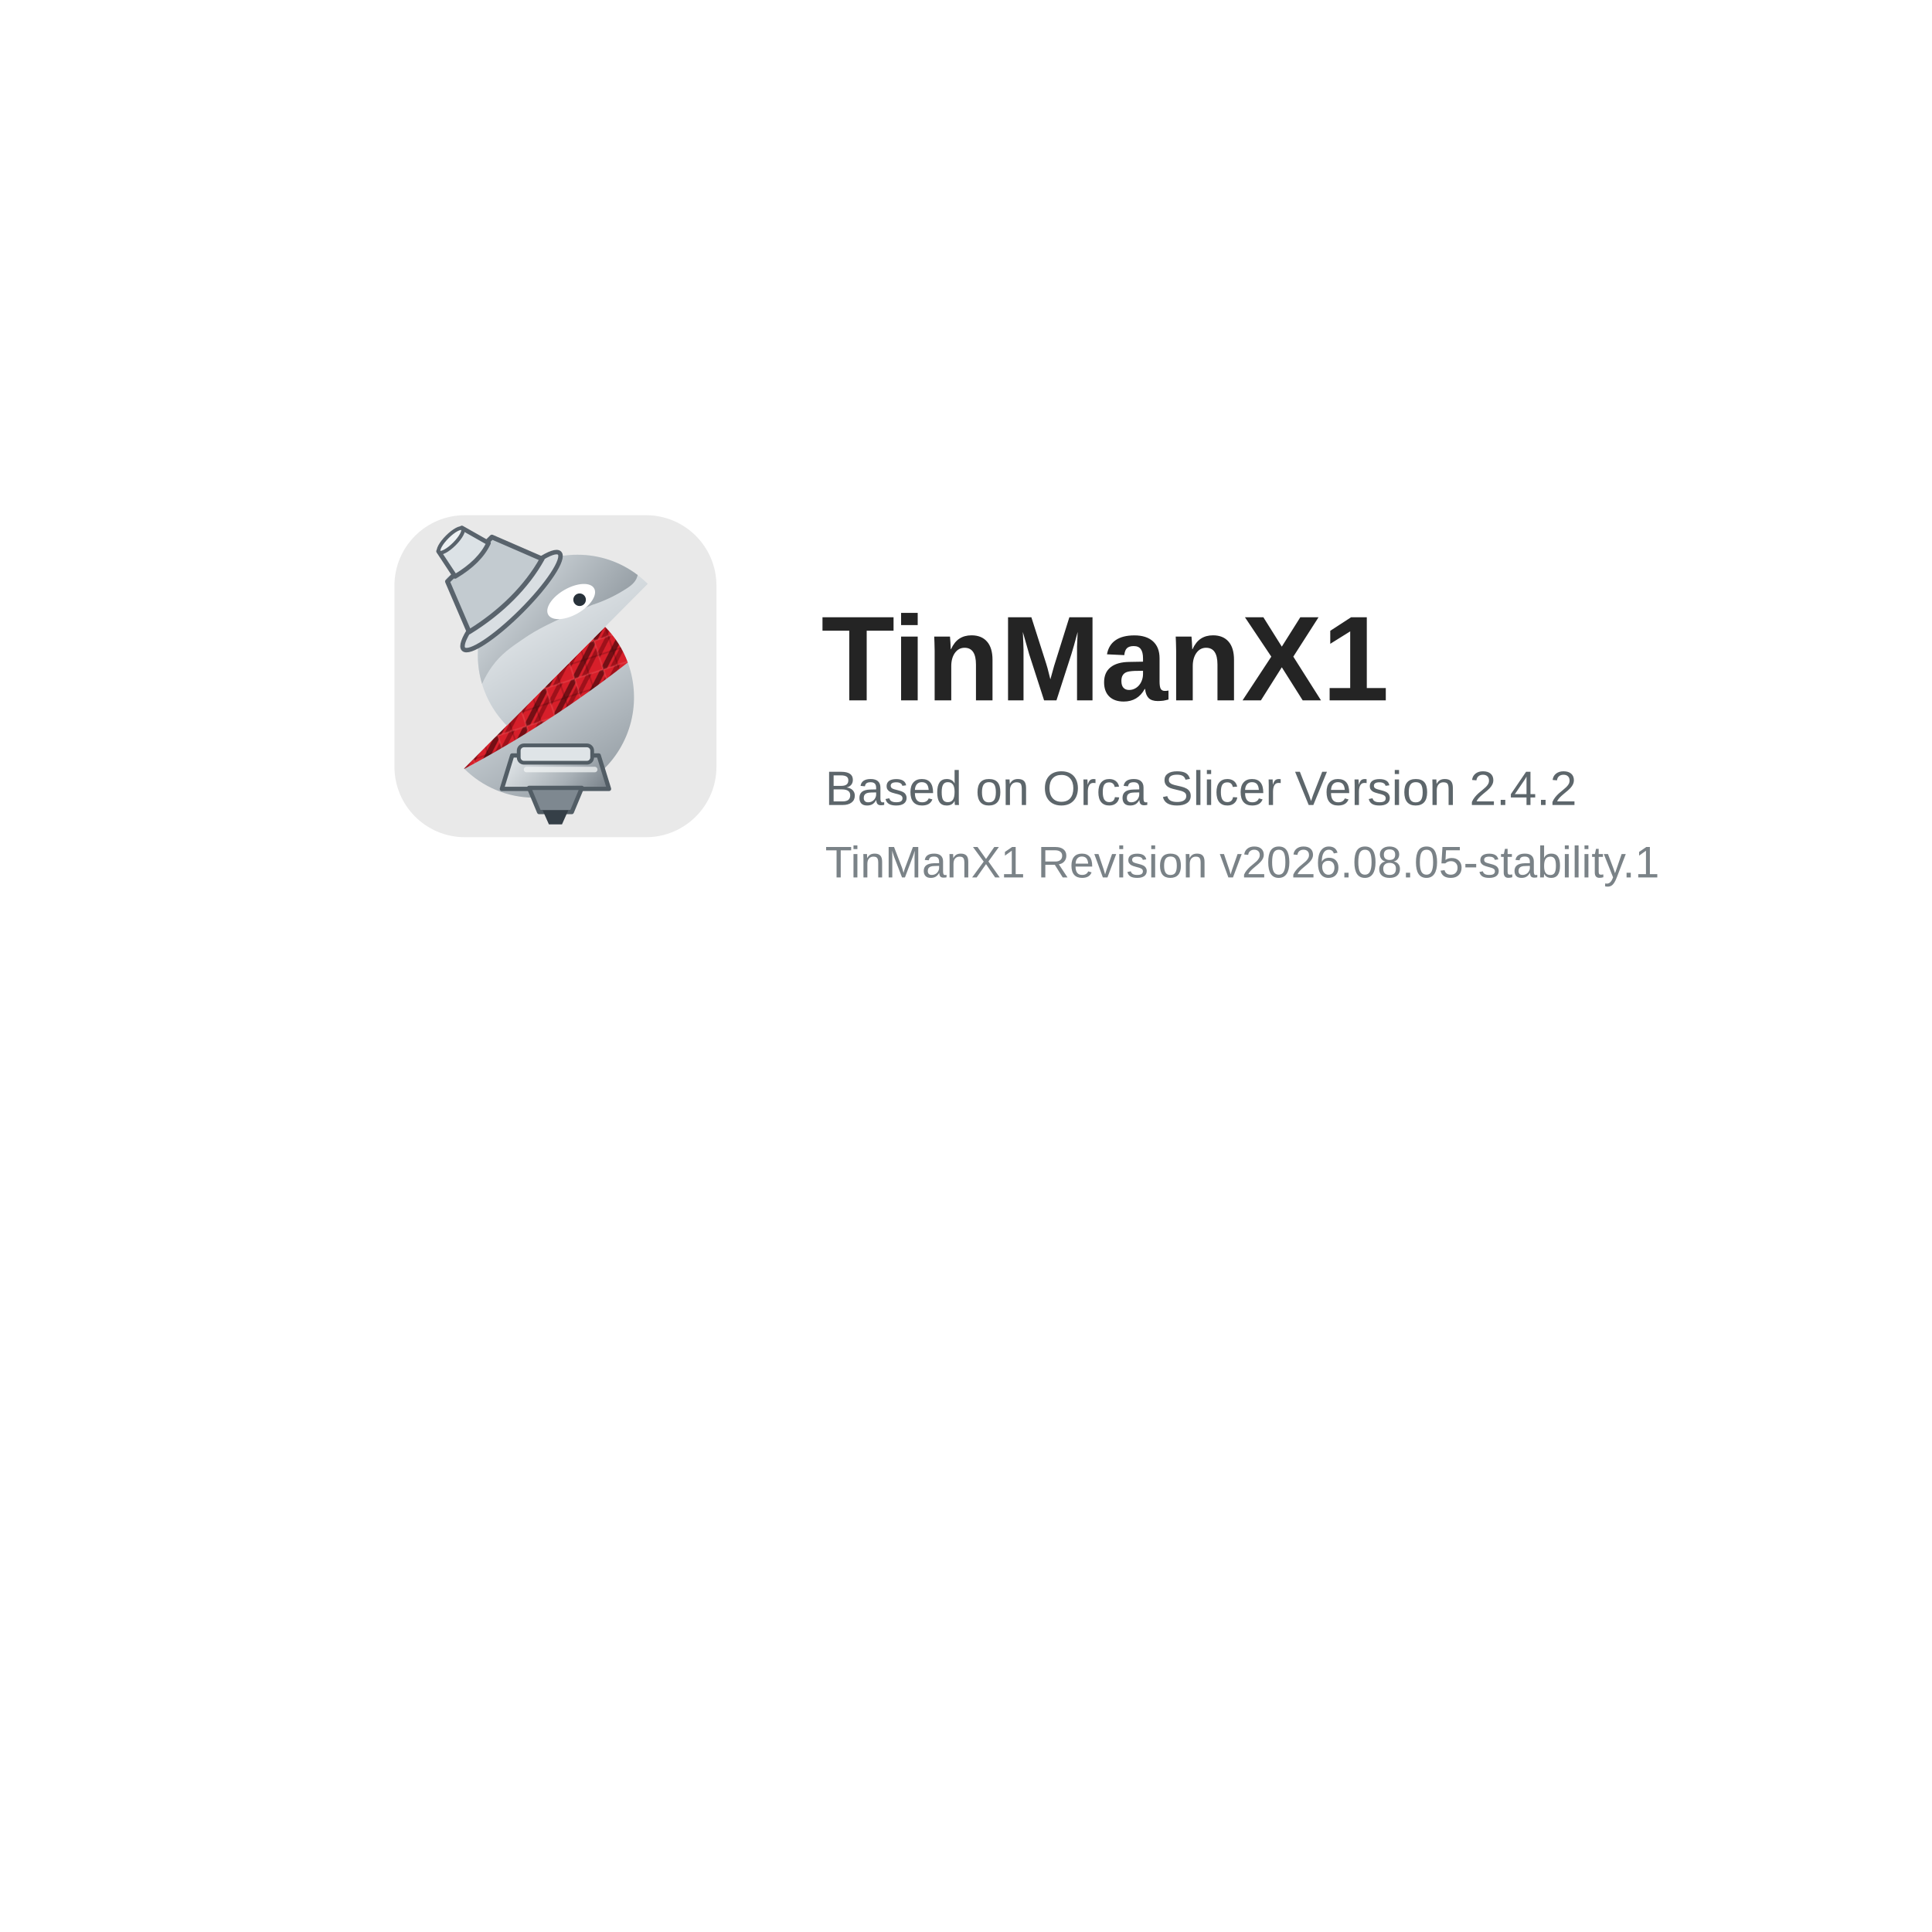
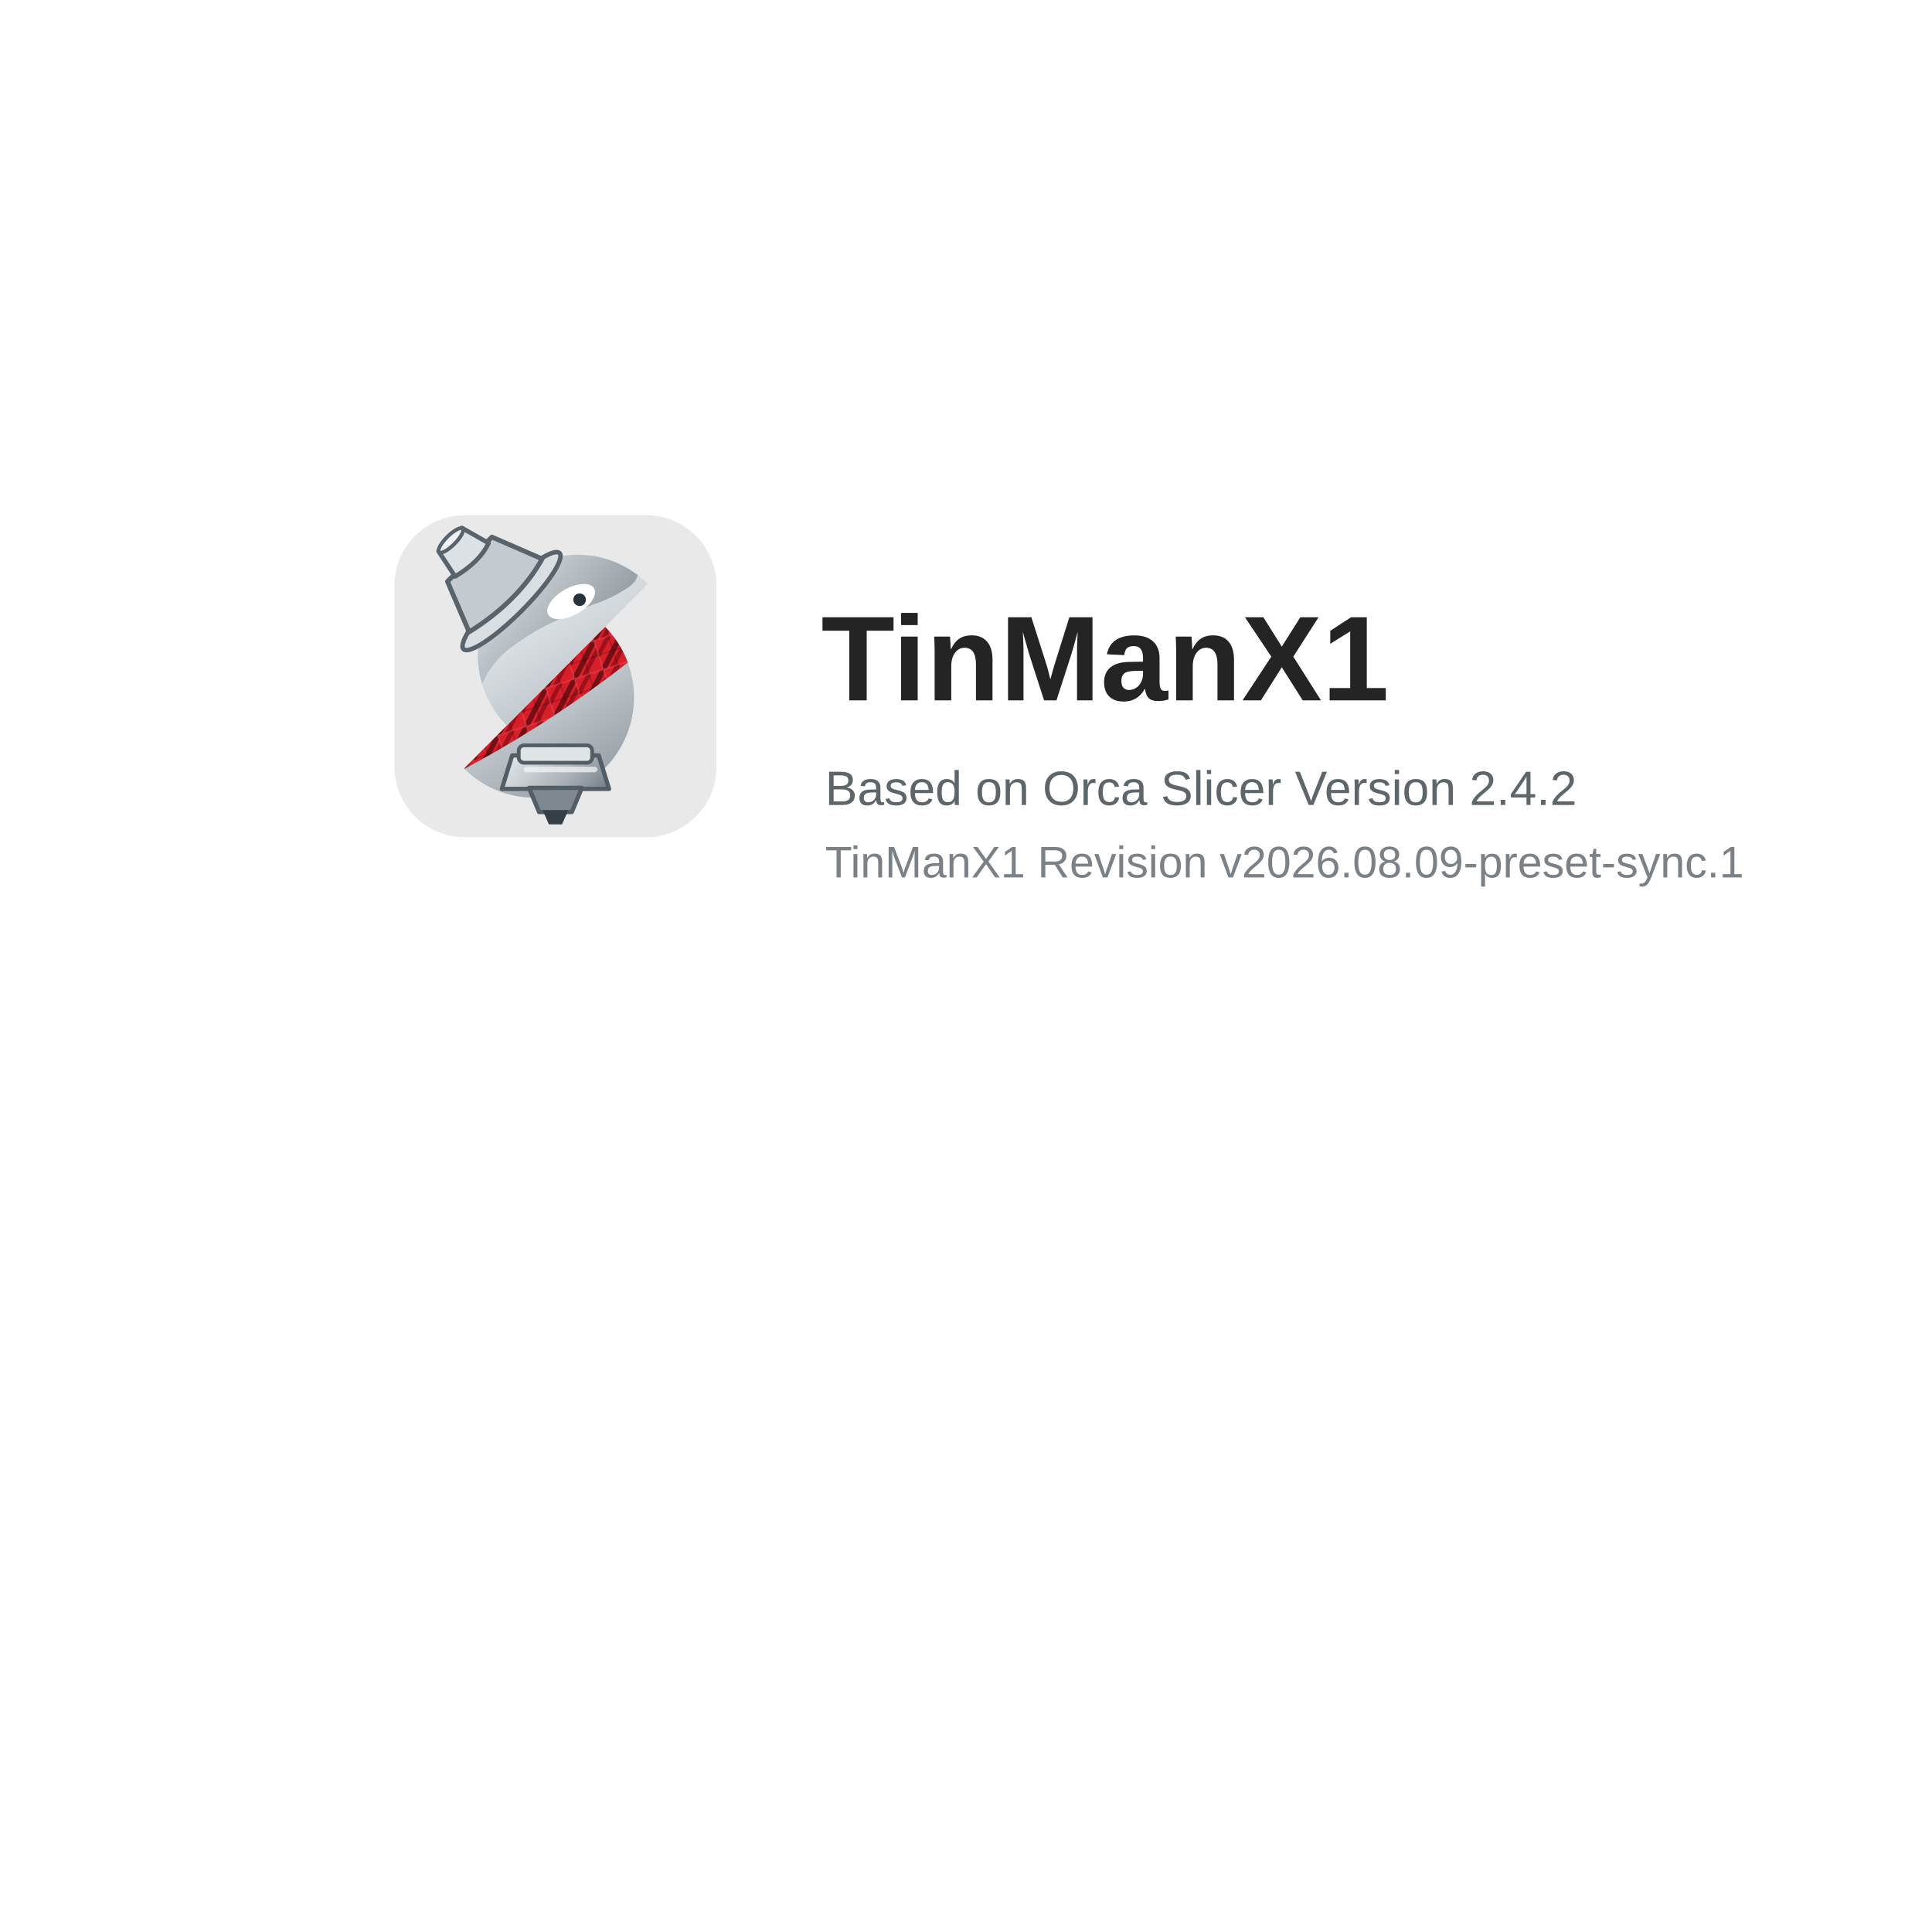
<svg xmlns="http://www.w3.org/2000/svg" width="480" height="480" viewBox="0 0 480 480">
  <defs>
    <linearGradient id="tmxSilver" x1="18" y1="8" x2="47" y2="55" gradientUnits="userSpaceOnUse">
      <stop offset="0" stop-color="#f7f9fa" />
      <stop offset=".52" stop-color="#c7ced3" />
      <stop offset="1" stop-color="#8d969d" />
    </linearGradient>
    <linearGradient id="tmxDarkSilver" x1="19" y1="10" x2="49" y2="35" gradientUnits="userSpaceOnUse">
      <stop offset="0" stop-color="#dce2e6" />
      <stop offset="1" stop-color="#6f7981" />
    </linearGradient>
    <linearGradient id="tmxNozzle" x1="24" y1="43" x2="43" y2="60" gradientUnits="userSpaceOnUse">
      <stop offset="0" stop-color="#eef2f4" />
      <stop offset=".55" stop-color="#a8b0b6" />
      <stop offset="1" stop-color="#59636c" />
    </linearGradient>
    <pattern id="tmxCarbonRed" width="6" height="6" patternUnits="userSpaceOnUse" patternTransform="rotate(-18)">
      <rect width="6" height="6" fill="#D71F2A" />
      <path d="M-2 1 1-2M0 6 6 0M5 8 8 5" fill="none" stroke="#250204" stroke-width="1.05" opacity=".55" />
      <path d="M-2 5 5-2M1 7 7 1" fill="none" stroke="#7c0810" stroke-width=".85" opacity=".62" />
      <path d="M0 0h6v6h-6z" fill="none" stroke="#f06a70" stroke-width=".35" opacity=".28" />
      <path d="M0 3h6M3 0v6" fill="none" stroke="#180102" stroke-width=".28" opacity=".22" />
    </pattern>
  </defs>
  <rect width="480" height="480" fill="#ffffff" />
  <g transform="translate(98 128)">
    <g transform="scale(1.25)">
      <rect width="64" height="64" rx="14" fill="#e9e9e9" />
      <path d="M13.84,50.354a19.7,19.7,0,0,0,13.883,5.79A19.944,19.944,0,0,0,41.858,22.182Z" fill="url(#tmxSilver)" />
      <path d="M41.858,22.181,13.84,50.354l.061.059A220.548,220.548,0,0,0,46.378,29.277a19.964,19.964,0,0,0-4.52-7.1" fill="url(#tmxCarbonRed)" />
      <path d="M36.381,7.856A19.943,19.943,0,0,0,22.327,41.818L50.345,13.646a19.693,19.693,0,0,0-13.964-5.79" fill="url(#tmxSilver)" />
      <path d="M36.381,7.856A19.636,19.636,0,0,0,26.04,10.782a22.742,22.742,0,0,0-5.91-.745,23.084,23.084,0,0,0-9.477,2.124.632.632,0,0,0,.129,1.191,13.52,13.52,0,0,1,8.069,5.137A20.06,20.06,0,0,0,17.41,33.534a19.873,19.873,0,0,1,2-3.488c1.819-2.5,3.743-3.8,6.585-5.723,2.093-1.416,5-3.077,13.359-6.512a28.421,28.421,0,0,0,6.12-2.821c1.4-.831,2.461-1.615,2.8-2.842.024-.086.045-.172.065-.256A19.655,19.655,0,0,0,36.381,7.856" fill="url(#tmxDarkSilver)" />
      <path d="M39.69,14.551c.727,1.285-.728,3.495-3.249,4.937s-5.154,1.569-5.88.284.727-3.495,3.248-4.937,5.154-1.569,5.881-.284" fill="#fff" />
      <circle cx="36.8" cy="16.8" r="1.25" fill="#28323a" />
      <g transform="translate(-17 1) rotate(-45 34.2 12.5) scale(1.05)">
        <ellipse cx="34.25" cy="18.4" rx="12.85" ry="2.65" fill="#d9dee2" stroke="#59636c" stroke-width=".85" />
        <path d="M28.3,7.2h11.9l3.8,9.65c-5.75,1.65-12.65,1.65-19.55,0Z" fill="#c3cbd0" stroke="#59636c" stroke-width=".9" stroke-linejoin="round" />
        <path d="M31.15,1.95h6.25l1.55,5.6c-2.45.9-5.4.9-8.95,0Z" fill="#dce2e6" stroke="#59636c" stroke-width=".85" stroke-linejoin="round" />
        <ellipse cx="34.25" cy="2.15" rx="3.15" ry=".95" fill="#eef2f4" stroke="#59636c" stroke-width=".7" />
      </g>
      <path d="M23.4,47.75h17.2l2.05,6.65H21.35Z" fill="url(#tmxNozzle)" stroke="#525d65" stroke-width=".85" stroke-linejoin="round" />
      <path d="M26.75,54.2h10.5l-2,4.8h-6.5Z" fill="#7e8890" stroke="#525d65" stroke-width=".85" stroke-linejoin="round" />
      <path d="M29.45,58.65h5.1l-1.25,2.8h-2.6Z" fill="#353f47" />
      <rect x="24.7" y="45.75" width="14.6" height="3.45" rx="1.05" fill="#dfe4e7" stroke="#525d65" stroke-width=".75" />
      <path d="M26.25,50.55h13.55" fill="none" stroke="#f4f6f7" stroke-width="1.1" stroke-linecap="round" opacity=".72" />
    </g>
    <text x="106" y="46" font-family="Arial, Helvetica, sans-serif" font-size="30" font-weight="700" fill="#242424">TinManX1</text>
    <text x="107" y="72" font-family="Arial, Helvetica, sans-serif" font-size="12" fill="#5d666b">Based on Orca Slicer Version 2.4.2</text>
-     <text x="107" y="90" font-family="Arial, Helvetica, sans-serif" font-size="11" fill="#7a8287">TinManX1 Revision v2026.08.05-stability.1</text>
+     <text x="107" y="90" font-family="Arial, Helvetica, sans-serif" font-size="11" fill="#7a8287">TinManX1 Revision v2026.08.09-preset-sync.1</text>
  </g>
</svg>
